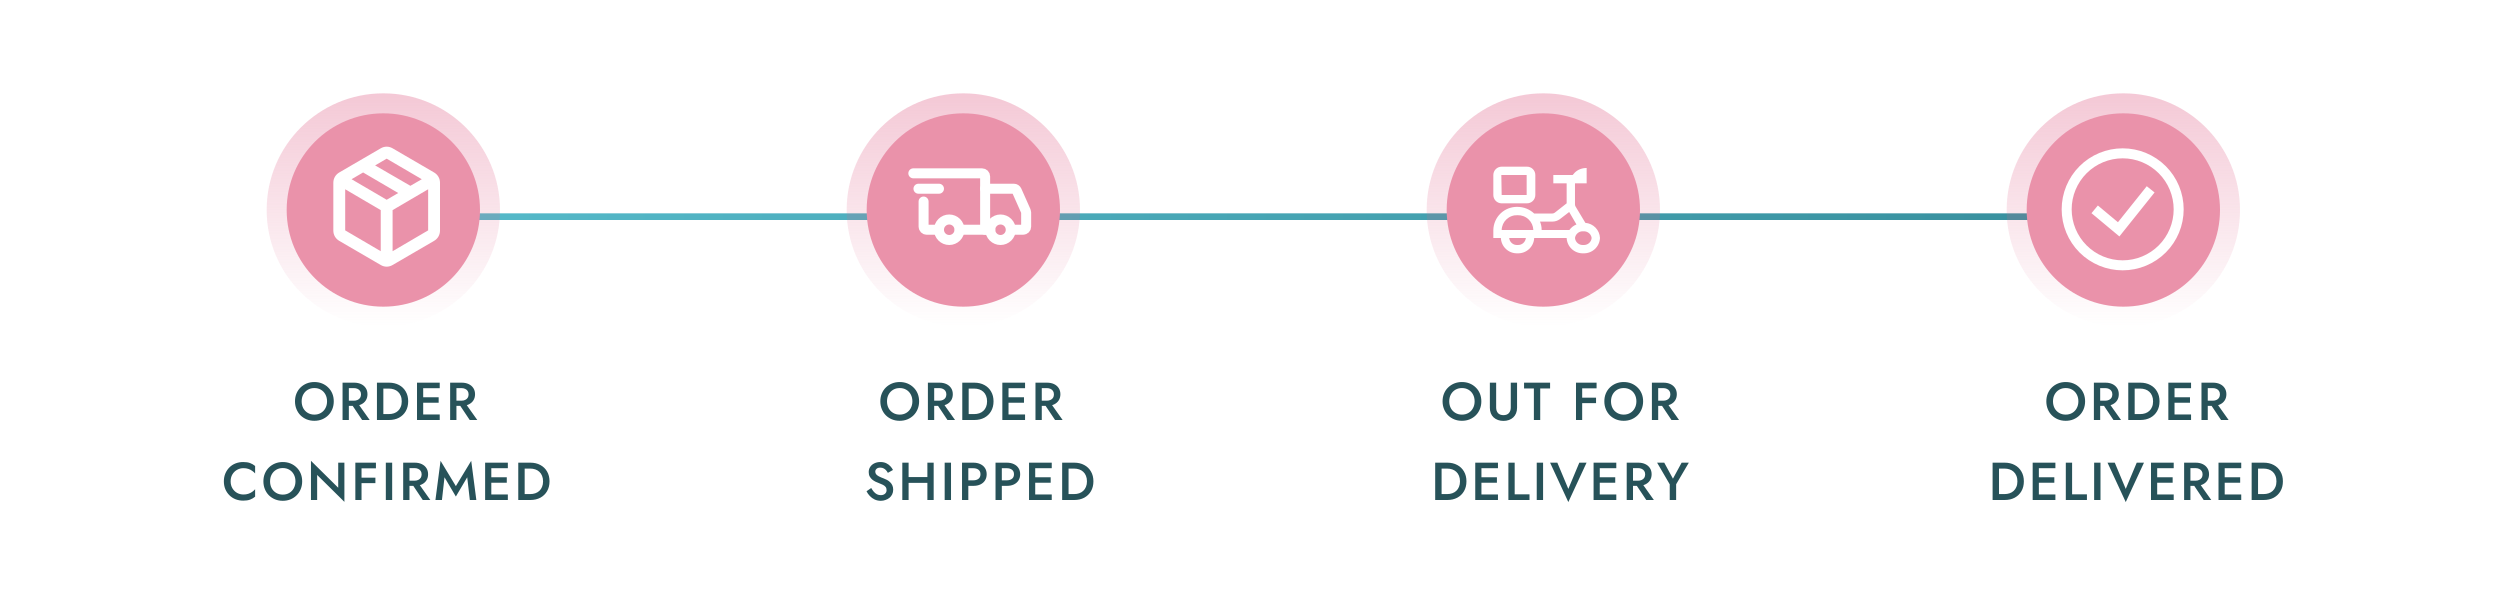
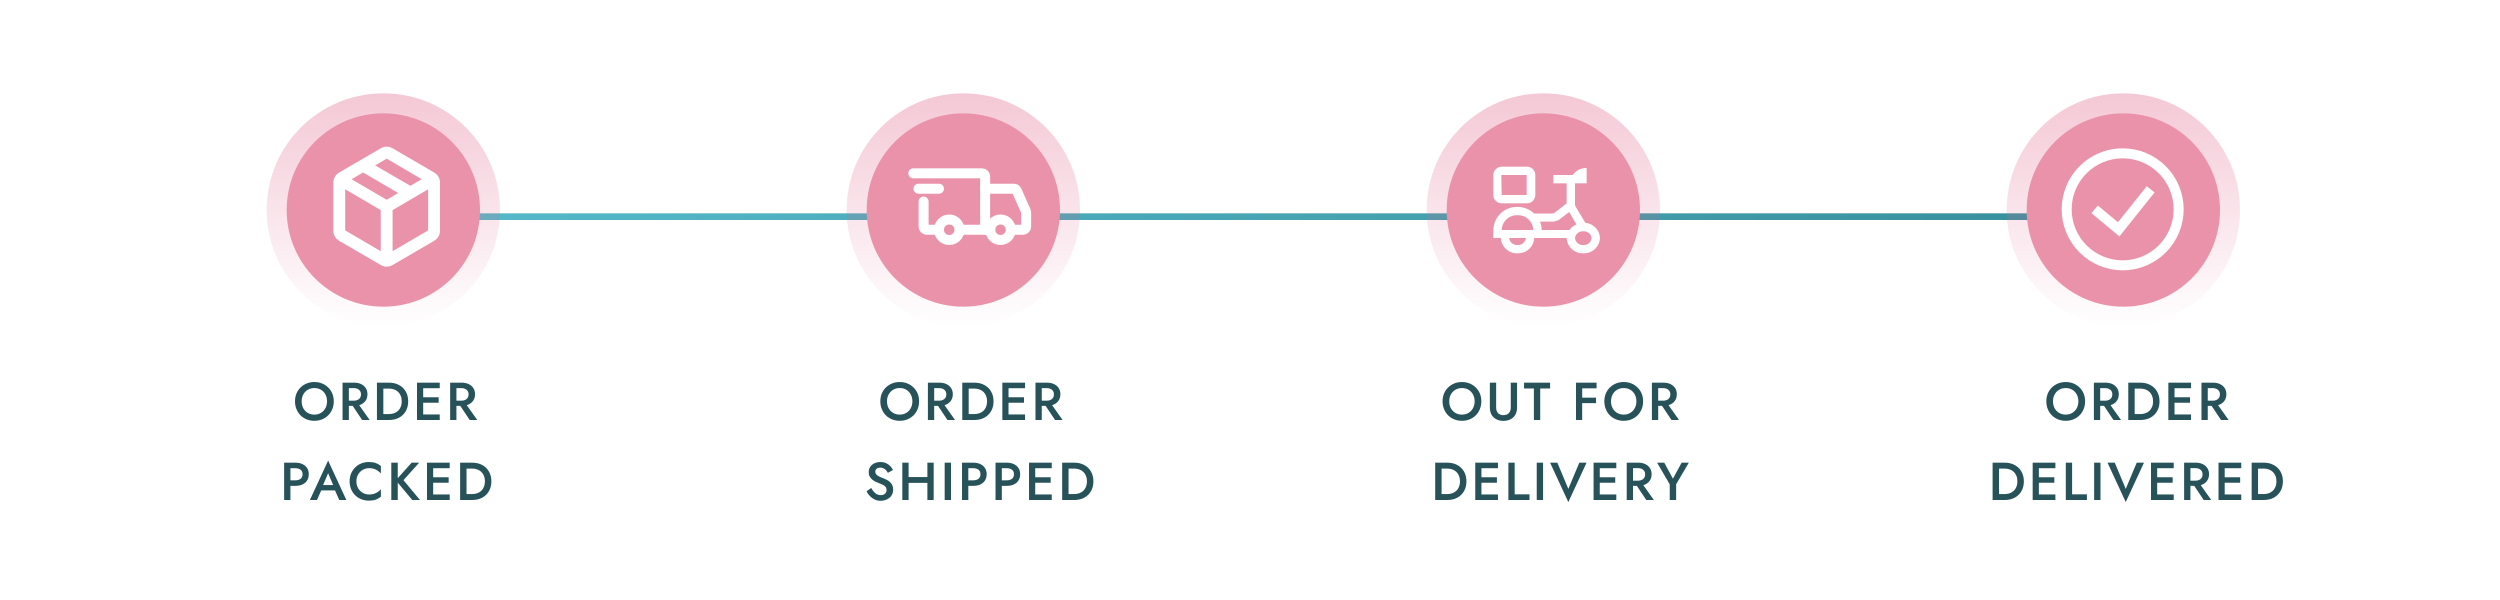
<svg xmlns="http://www.w3.org/2000/svg" width="375" height="90" viewBox="0 0 375 90" fill="none">
  <rect width="375" height="90" fill="white" />
-   <path d="M45.249 60.2C45.249 60.584 45.329 60.928 45.489 61.232C45.655 61.531 45.881 61.765 46.169 61.936C46.457 62.107 46.785 62.192 47.153 62.192C47.527 62.192 47.855 62.107 48.137 61.936C48.425 61.765 48.649 61.531 48.809 61.232C48.975 60.928 49.057 60.584 49.057 60.2C49.057 59.816 48.977 59.475 48.817 59.176C48.657 58.872 48.433 58.635 48.145 58.464C47.863 58.293 47.532 58.208 47.153 58.208C46.785 58.208 46.457 58.293 46.169 58.464C45.881 58.635 45.655 58.872 45.489 59.176C45.329 59.475 45.249 59.816 45.249 60.2ZM44.249 60.2C44.249 59.779 44.321 59.392 44.465 59.04C44.609 58.688 44.812 58.384 45.073 58.128C45.34 57.867 45.649 57.664 46.001 57.52C46.359 57.376 46.743 57.304 47.153 57.304C47.575 57.304 47.961 57.376 48.313 57.52C48.665 57.664 48.972 57.867 49.233 58.128C49.5 58.384 49.705 58.688 49.849 59.04C49.993 59.392 50.065 59.779 50.065 60.2C50.065 60.616 49.993 61.003 49.849 61.36C49.705 61.717 49.503 62.027 49.241 62.288C48.98 62.549 48.671 62.755 48.313 62.904C47.961 63.048 47.575 63.12 47.153 63.12C46.737 63.12 46.351 63.048 45.993 62.904C45.636 62.755 45.327 62.549 45.065 62.288C44.809 62.027 44.609 61.717 44.465 61.36C44.321 61.003 44.249 60.616 44.249 60.2ZM52.535 60.328H53.559L55.455 63H54.319L52.535 60.328ZM51.383 57.4H52.327V63H51.383V57.4ZM51.943 58.216V57.4H53.111C53.517 57.4 53.869 57.472 54.167 57.616C54.471 57.76 54.706 57.963 54.871 58.224C55.037 58.48 55.119 58.784 55.119 59.136C55.119 59.488 55.037 59.795 54.871 60.056C54.706 60.317 54.471 60.52 54.167 60.664C53.869 60.808 53.517 60.88 53.111 60.88H51.943V60.104H53.071C53.285 60.104 53.471 60.067 53.631 59.992C53.797 59.917 53.925 59.811 54.015 59.672C54.106 59.528 54.151 59.357 54.151 59.16C54.151 58.957 54.106 58.787 54.015 58.648C53.925 58.509 53.797 58.403 53.631 58.328C53.471 58.253 53.285 58.216 53.071 58.216H51.943ZM56.541 57.4H57.501V63H56.541V57.4ZM58.349 63H57.125V62.112H58.325C58.602 62.112 58.858 62.072 59.093 61.992C59.328 61.912 59.531 61.792 59.701 61.632C59.877 61.472 60.013 61.272 60.109 61.032C60.211 60.792 60.261 60.515 60.261 60.2C60.261 59.885 60.211 59.608 60.109 59.368C60.013 59.128 59.877 58.928 59.701 58.768C59.531 58.608 59.328 58.488 59.093 58.408C58.858 58.328 58.602 58.288 58.325 58.288H57.125V57.4H58.349C58.92 57.4 59.421 57.517 59.853 57.752C60.285 57.981 60.621 58.307 60.861 58.728C61.106 59.144 61.229 59.635 61.229 60.2C61.229 60.765 61.106 61.259 60.861 61.68C60.621 62.096 60.285 62.421 59.853 62.656C59.421 62.885 58.92 63 58.349 63ZM63.135 63V62.168H65.959V63H63.135ZM63.135 58.232V57.4H65.959V58.232H63.135ZM63.135 60.408V59.592H65.799V60.408H63.135ZM62.551 57.4H63.479V63H62.551V57.4ZM68.673 60.328H69.697L71.593 63H70.457L68.673 60.328ZM67.521 57.4H68.465V63H67.521V57.4ZM68.081 58.216V57.4H69.249C69.654 57.4 70.006 57.472 70.305 57.616C70.609 57.76 70.844 57.963 71.009 58.224C71.174 58.48 71.257 58.784 71.257 59.136C71.257 59.488 71.174 59.795 71.009 60.056C70.844 60.317 70.609 60.52 70.305 60.664C70.006 60.808 69.654 60.88 69.249 60.88H68.081V60.104H69.209C69.422 60.104 69.609 60.067 69.769 59.992C69.934 59.917 70.062 59.811 70.153 59.672C70.243 59.528 70.289 59.357 70.289 59.16C70.289 58.957 70.243 58.787 70.153 58.648C70.062 58.509 69.934 58.403 69.769 58.328C69.609 58.253 69.422 58.216 69.209 58.216H68.081ZM34.595 72.2C34.595 72.595 34.683 72.941 34.859 73.24C35.04 73.539 35.275 73.771 35.563 73.936C35.856 74.096 36.174 74.176 36.515 74.176C36.782 74.176 37.022 74.141 37.235 74.072C37.448 74.003 37.64 73.909 37.811 73.792C37.987 73.669 38.139 73.533 38.267 73.384V74.504C38.032 74.696 37.779 74.843 37.507 74.944C37.235 75.045 36.894 75.096 36.483 75.096C36.072 75.096 35.688 75.027 35.331 74.888C34.979 74.749 34.672 74.549 34.411 74.288C34.15 74.027 33.944 73.72 33.795 73.368C33.651 73.011 33.579 72.621 33.579 72.2C33.579 71.779 33.651 71.392 33.795 71.04C33.944 70.683 34.15 70.373 34.411 70.112C34.672 69.851 34.979 69.651 35.331 69.512C35.688 69.373 36.072 69.304 36.483 69.304C36.894 69.304 37.235 69.355 37.507 69.456C37.779 69.557 38.032 69.704 38.267 69.896V71.016C38.139 70.867 37.987 70.733 37.811 70.616C37.64 70.493 37.448 70.397 37.235 70.328C37.022 70.259 36.782 70.224 36.515 70.224C36.174 70.224 35.856 70.307 35.563 70.472C35.275 70.632 35.04 70.861 34.859 71.16C34.683 71.453 34.595 71.8 34.595 72.2ZM40.51 72.2C40.51 72.584 40.59 72.928 40.75 73.232C40.916 73.531 41.142 73.765 41.43 73.936C41.718 74.107 42.046 74.192 42.414 74.192C42.788 74.192 43.116 74.107 43.398 73.936C43.686 73.765 43.91 73.531 44.07 73.232C44.236 72.928 44.318 72.584 44.318 72.2C44.318 71.816 44.238 71.475 44.078 71.176C43.918 70.872 43.694 70.635 43.406 70.464C43.124 70.293 42.793 70.208 42.414 70.208C42.046 70.208 41.718 70.293 41.43 70.464C41.142 70.635 40.916 70.872 40.75 71.176C40.59 71.475 40.51 71.816 40.51 72.2ZM39.51 72.2C39.51 71.779 39.582 71.392 39.726 71.04C39.87 70.688 40.073 70.384 40.334 70.128C40.601 69.867 40.91 69.664 41.262 69.52C41.62 69.376 42.004 69.304 42.414 69.304C42.836 69.304 43.222 69.376 43.574 69.52C43.926 69.664 44.233 69.867 44.494 70.128C44.761 70.384 44.966 70.688 45.11 71.04C45.254 71.392 45.326 71.779 45.326 72.2C45.326 72.616 45.254 73.003 45.11 73.36C44.966 73.717 44.764 74.027 44.502 74.288C44.241 74.549 43.932 74.755 43.574 74.904C43.222 75.048 42.836 75.12 42.414 75.12C41.998 75.12 41.612 75.048 41.254 74.904C40.897 74.755 40.588 74.549 40.326 74.288C40.07 74.027 39.87 73.717 39.726 73.36C39.582 73.003 39.51 72.616 39.51 72.2ZM50.732 69.4H51.66V75.28L47.572 71.24V75H46.644V69.12L50.732 73.16V69.4ZM53.886 70.248V69.4H56.39V70.248H53.886ZM53.886 72.472V71.648H56.31V72.472H53.886ZM53.302 69.4H54.23V75H53.302V69.4ZM57.874 69.4H58.826V75H57.874V69.4ZM61.629 72.328H62.653L64.549 75H63.413L61.629 72.328ZM60.477 69.4H61.421V75H60.477V69.4ZM61.037 70.216V69.4H62.205C62.611 69.4 62.962 69.472 63.261 69.616C63.565 69.76 63.8 69.963 63.965 70.224C64.13 70.48 64.213 70.784 64.213 71.136C64.213 71.488 64.13 71.795 63.965 72.056C63.8 72.317 63.565 72.52 63.261 72.664C62.962 72.808 62.611 72.88 62.205 72.88H61.037V72.104H62.165C62.379 72.104 62.565 72.067 62.725 71.992C62.891 71.917 63.019 71.811 63.109 71.672C63.2 71.528 63.245 71.357 63.245 71.16C63.245 70.957 63.2 70.787 63.109 70.648C63.019 70.509 62.891 70.403 62.725 70.328C62.565 70.253 62.379 70.216 62.165 70.216H61.037ZM66.675 71.592L66.291 75H65.315L66.083 69.12L68.379 72.92L70.683 69.12L71.451 75H70.475L70.083 71.592L68.379 74.48L66.675 71.592ZM73.353 75V74.168H76.177V75H73.353ZM73.353 70.232V69.4H76.177V70.232H73.353ZM73.353 72.408V71.592H76.017V72.408H73.353ZM72.769 69.4H73.697V75H72.769V69.4ZM77.74 69.4H78.7V75H77.74V69.4ZM79.548 75H78.324V74.112H79.524C79.801 74.112 80.057 74.072 80.292 73.992C80.526 73.912 80.729 73.792 80.9 73.632C81.076 73.472 81.212 73.272 81.308 73.032C81.409 72.792 81.46 72.515 81.46 72.2C81.46 71.885 81.409 71.608 81.308 71.368C81.212 71.128 81.076 70.928 80.9 70.768C80.729 70.608 80.526 70.488 80.292 70.408C80.057 70.328 79.801 70.288 79.524 70.288H78.324V69.4H79.548C80.118 69.4 80.62 69.517 81.052 69.752C81.484 69.981 81.82 70.307 82.06 70.728C82.305 71.144 82.428 71.635 82.428 72.2C82.428 72.765 82.305 73.259 82.06 73.68C81.82 74.096 81.484 74.421 81.052 74.656C80.62 74.885 80.118 75 79.548 75Z" fill="#275259" />
+   <path d="M45.249 60.2C45.249 60.584 45.329 60.928 45.489 61.232C45.655 61.531 45.881 61.765 46.169 61.936C46.457 62.107 46.785 62.192 47.153 62.192C47.527 62.192 47.855 62.107 48.137 61.936C48.425 61.765 48.649 61.531 48.809 61.232C48.975 60.928 49.057 60.584 49.057 60.2C49.057 59.816 48.977 59.475 48.817 59.176C48.657 58.872 48.433 58.635 48.145 58.464C47.863 58.293 47.532 58.208 47.153 58.208C46.785 58.208 46.457 58.293 46.169 58.464C45.881 58.635 45.655 58.872 45.489 59.176C45.329 59.475 45.249 59.816 45.249 60.2ZM44.249 60.2C44.249 59.779 44.321 59.392 44.465 59.04C44.609 58.688 44.812 58.384 45.073 58.128C45.34 57.867 45.649 57.664 46.001 57.52C46.359 57.376 46.743 57.304 47.153 57.304C47.575 57.304 47.961 57.376 48.313 57.52C48.665 57.664 48.972 57.867 49.233 58.128C49.5 58.384 49.705 58.688 49.849 59.04C49.993 59.392 50.065 59.779 50.065 60.2C50.065 60.616 49.993 61.003 49.849 61.36C49.705 61.717 49.503 62.027 49.241 62.288C48.98 62.549 48.671 62.755 48.313 62.904C47.961 63.048 47.575 63.12 47.153 63.12C46.737 63.12 46.351 63.048 45.993 62.904C45.636 62.755 45.327 62.549 45.065 62.288C44.809 62.027 44.609 61.717 44.465 61.36C44.321 61.003 44.249 60.616 44.249 60.2ZM52.535 60.328H53.559L55.455 63H54.319L52.535 60.328ZM51.383 57.4H52.327V63H51.383V57.4ZM51.943 58.216V57.4H53.111C53.517 57.4 53.869 57.472 54.167 57.616C54.471 57.76 54.706 57.963 54.871 58.224C55.037 58.48 55.119 58.784 55.119 59.136C55.119 59.488 55.037 59.795 54.871 60.056C54.706 60.317 54.471 60.52 54.167 60.664C53.869 60.808 53.517 60.88 53.111 60.88H51.943V60.104H53.071C53.285 60.104 53.471 60.067 53.631 59.992C53.797 59.917 53.925 59.811 54.015 59.672C54.106 59.528 54.151 59.357 54.151 59.16C54.151 58.957 54.106 58.787 54.015 58.648C53.925 58.509 53.797 58.403 53.631 58.328C53.471 58.253 53.285 58.216 53.071 58.216H51.943ZM56.541 57.4H57.501V63H56.541V57.4ZM58.349 63H57.125V62.112H58.325C58.602 62.112 58.858 62.072 59.093 61.992C59.328 61.912 59.531 61.792 59.701 61.632C59.877 61.472 60.013 61.272 60.109 61.032C60.211 60.792 60.261 60.515 60.261 60.2C60.261 59.885 60.211 59.608 60.109 59.368C60.013 59.128 59.877 58.928 59.701 58.768C59.531 58.608 59.328 58.488 59.093 58.408C58.858 58.328 58.602 58.288 58.325 58.288H57.125V57.4H58.349C58.92 57.4 59.421 57.517 59.853 57.752C60.285 57.981 60.621 58.307 60.861 58.728C61.106 59.144 61.229 59.635 61.229 60.2C61.229 60.765 61.106 61.259 60.861 61.68C60.621 62.096 60.285 62.421 59.853 62.656C59.421 62.885 58.92 63 58.349 63ZM63.135 63V62.168H65.959V63H63.135ZM63.135 58.232V57.4H65.959V58.232H63.135ZM63.135 60.408V59.592H65.799V60.408H63.135ZM62.551 57.4H63.479V63H62.551V57.4ZM68.673 60.328H69.697L71.593 63H70.457L68.673 60.328ZM67.521 57.4H68.465V63H67.521V57.4ZM68.081 58.216V57.4H69.249C69.654 57.4 70.006 57.472 70.305 57.616C70.609 57.76 70.844 57.963 71.009 58.224C71.174 58.48 71.257 58.784 71.257 59.136C71.257 59.488 71.174 59.795 71.009 60.056C70.844 60.317 70.609 60.52 70.305 60.664C70.006 60.808 69.654 60.88 69.249 60.88H68.081V60.104H69.209C69.422 60.104 69.609 60.067 69.769 59.992C69.934 59.917 70.062 59.811 70.153 59.672C70.243 59.528 70.289 59.357 70.289 59.16C70.289 58.957 70.243 58.787 70.153 58.648C70.062 58.509 69.934 58.403 69.769 58.328C69.609 58.253 69.422 58.216 69.209 58.216H68.081ZM42.62 69.4H43.564V75H42.62V69.4ZM43.18 70.232V69.4H44.308C44.713 69.4 45.065 69.472 45.364 69.616C45.668 69.755 45.903 69.955 46.068 70.216C46.233 70.472 46.316 70.779 46.316 71.136C46.316 71.493 46.233 71.803 46.068 72.064C45.903 72.325 45.668 72.528 45.364 72.672C45.065 72.811 44.713 72.88 44.308 72.88H43.18V72.048H44.308C44.633 72.048 44.895 71.971 45.092 71.816C45.289 71.661 45.388 71.435 45.388 71.136C45.388 70.837 45.289 70.613 45.092 70.464C44.895 70.309 44.633 70.232 44.308 70.232H43.18ZM47.755 73.56L47.931 72.76H50.531L50.715 73.56H47.755ZM49.219 70.984L48.339 73.04L48.323 73.248L47.547 75H46.483L49.219 69.088L51.955 75H50.891L50.131 73.296L50.107 73.064L49.219 70.984ZM53.46 72.2C53.46 72.595 53.548 72.941 53.724 73.24C53.905 73.539 54.14 73.771 54.428 73.936C54.721 74.096 55.038 74.176 55.38 74.176C55.647 74.176 55.886 74.141 56.1 74.072C56.313 74.003 56.505 73.909 56.676 73.792C56.852 73.669 57.004 73.533 57.132 73.384V74.504C56.897 74.696 56.644 74.843 56.372 74.944C56.1 75.045 55.758 75.096 55.348 75.096C54.937 75.096 54.553 75.027 54.196 74.888C53.844 74.749 53.537 74.549 53.276 74.288C53.014 74.027 52.809 73.72 52.66 73.368C52.516 73.011 52.444 72.621 52.444 72.2C52.444 71.779 52.516 71.392 52.66 71.04C52.809 70.683 53.014 70.373 53.276 70.112C53.537 69.851 53.844 69.651 54.196 69.512C54.553 69.373 54.937 69.304 55.348 69.304C55.758 69.304 56.1 69.355 56.372 69.456C56.644 69.557 56.897 69.704 57.132 69.896V71.016C57.004 70.867 56.852 70.733 56.676 70.616C56.505 70.493 56.313 70.397 56.1 70.328C55.886 70.259 55.647 70.224 55.38 70.224C55.038 70.224 54.721 70.307 54.428 70.472C54.14 70.632 53.905 70.861 53.724 71.16C53.548 71.453 53.46 71.8 53.46 72.2ZM58.695 69.4H59.663V75H58.695V69.4ZM61.743 69.4H62.879L60.519 72.024L62.999 75H61.839L59.375 72.048L61.743 69.4ZM64.632 75V74.168H67.456V75H64.632ZM64.632 70.232V69.4H67.456V70.232H64.632ZM64.632 72.408V71.592H67.296V72.408H64.632ZM64.048 69.4H64.976V75H64.048V69.4ZM69.019 69.4H69.978V75H69.019V69.4ZM70.826 75H69.603V74.112H70.802C71.08 74.112 71.336 74.072 71.57 73.992C71.805 73.912 72.008 73.792 72.178 73.632C72.355 73.472 72.49 73.272 72.587 73.032C72.688 72.792 72.739 72.515 72.739 72.2C72.739 71.885 72.688 71.608 72.587 71.368C72.49 71.128 72.355 70.928 72.178 70.768C72.008 70.608 71.805 70.488 71.57 70.408C71.336 70.328 71.08 70.288 70.802 70.288H69.603V69.4H70.826C71.397 69.4 71.898 69.517 72.331 69.752C72.763 69.981 73.099 70.307 73.338 70.728C73.584 71.144 73.707 71.635 73.707 72.2C73.707 72.765 73.584 73.259 73.338 73.68C73.099 74.096 72.763 74.421 72.331 74.656C71.898 74.885 71.397 75 70.826 75Z" fill="#275259" />
  <path d="M133.05 60.2C133.05 60.584 133.13 60.928 133.29 61.232C133.455 61.531 133.682 61.765 133.97 61.936C134.258 62.107 134.586 62.192 134.954 62.192C135.327 62.192 135.655 62.107 135.938 61.936C136.226 61.765 136.45 61.531 136.61 61.232C136.775 60.928 136.858 60.584 136.858 60.2C136.858 59.816 136.778 59.475 136.618 59.176C136.458 58.872 136.234 58.635 135.946 58.464C135.663 58.293 135.333 58.208 134.954 58.208C134.586 58.208 134.258 58.293 133.97 58.464C133.682 58.635 133.455 58.872 133.29 59.176C133.13 59.475 133.05 59.816 133.05 60.2ZM132.05 60.2C132.05 59.779 132.122 59.392 132.266 59.04C132.41 58.688 132.613 58.384 132.874 58.128C133.141 57.867 133.45 57.664 133.802 57.52C134.159 57.376 134.543 57.304 134.954 57.304C135.375 57.304 135.762 57.376 136.114 57.52C136.466 57.664 136.773 57.867 137.034 58.128C137.301 58.384 137.506 58.688 137.65 59.04C137.794 59.392 137.866 59.779 137.866 60.2C137.866 60.616 137.794 61.003 137.65 61.36C137.506 61.717 137.303 62.027 137.042 62.288C136.781 62.549 136.471 62.755 136.114 62.904C135.762 63.048 135.375 63.12 134.954 63.12C134.538 63.12 134.151 63.048 133.794 62.904C133.437 62.755 133.127 62.549 132.866 62.288C132.61 62.027 132.41 61.717 132.266 61.36C132.122 61.003 132.05 60.616 132.05 60.2ZM140.336 60.328H141.36L143.256 63H142.12L140.336 60.328ZM139.184 57.4H140.128V63H139.184V57.4ZM139.744 58.216V57.4H140.912C141.317 57.4 141.669 57.472 141.968 57.616C142.272 57.76 142.507 57.963 142.672 58.224C142.837 58.48 142.92 58.784 142.92 59.136C142.92 59.488 142.837 59.795 142.672 60.056C142.507 60.317 142.272 60.52 141.968 60.664C141.669 60.808 141.317 60.88 140.912 60.88H139.744V60.104H140.872C141.085 60.104 141.272 60.067 141.432 59.992C141.597 59.917 141.725 59.811 141.816 59.672C141.907 59.528 141.952 59.357 141.952 59.16C141.952 58.957 141.907 58.787 141.816 58.648C141.725 58.509 141.597 58.403 141.432 58.328C141.272 58.253 141.085 58.216 140.872 58.216H139.744ZM144.342 57.4H145.302V63H144.342V57.4ZM146.15 63H144.926V62.112H146.126C146.403 62.112 146.659 62.072 146.894 61.992C147.129 61.912 147.331 61.792 147.502 61.632C147.678 61.472 147.814 61.272 147.91 61.032C148.011 60.792 148.062 60.515 148.062 60.2C148.062 59.885 148.011 59.608 147.91 59.368C147.814 59.128 147.678 58.928 147.502 58.768C147.331 58.608 147.129 58.488 146.894 58.408C146.659 58.328 146.403 58.288 146.126 58.288H144.926V57.4H146.15C146.721 57.4 147.222 57.517 147.654 57.752C148.086 57.981 148.422 58.307 148.662 58.728C148.907 59.144 149.03 59.635 149.03 60.2C149.03 60.765 148.907 61.259 148.662 61.68C148.422 62.096 148.086 62.421 147.654 62.656C147.222 62.885 146.721 63 146.15 63ZM150.935 63V62.168H153.759V63H150.935ZM150.935 58.232V57.4H153.759V58.232H150.935ZM150.935 60.408V59.592H153.599V60.408H150.935ZM150.351 57.4H151.279V63H150.351V57.4ZM156.474 60.328H157.498L159.394 63H158.258L156.474 60.328ZM155.322 57.4H156.266V63H155.322V57.4ZM155.882 58.216V57.4H157.05C157.455 57.4 157.807 57.472 158.106 57.616C158.41 57.76 158.644 57.963 158.81 58.224C158.975 58.48 159.058 58.784 159.058 59.136C159.058 59.488 158.975 59.795 158.81 60.056C158.644 60.317 158.41 60.52 158.106 60.664C157.807 60.808 157.455 60.88 157.05 60.88H155.882V60.104H157.01C157.223 60.104 157.41 60.067 157.57 59.992C157.735 59.917 157.863 59.811 157.954 59.672C158.044 59.528 158.09 59.357 158.09 59.16C158.09 58.957 158.044 58.787 157.954 58.648C157.863 58.509 157.735 58.403 157.57 58.328C157.41 58.253 157.223 58.216 157.01 58.216H155.882ZM130.683 73.2C130.805 73.413 130.936 73.603 131.075 73.768C131.219 73.928 131.376 74.053 131.547 74.144C131.717 74.229 131.909 74.272 132.123 74.272C132.379 74.272 132.587 74.203 132.747 74.064C132.907 73.925 132.987 73.747 132.987 73.528C132.987 73.32 132.936 73.155 132.835 73.032C132.733 72.904 132.592 72.797 132.411 72.712C132.235 72.621 132.029 72.533 131.795 72.448C131.656 72.4 131.501 72.336 131.331 72.256C131.16 72.171 130.997 72.067 130.843 71.944C130.688 71.816 130.56 71.661 130.459 71.48C130.357 71.293 130.307 71.069 130.307 70.808C130.307 70.509 130.384 70.248 130.539 70.024C130.693 69.795 130.901 69.619 131.163 69.496C131.429 69.368 131.731 69.304 132.067 69.304C132.397 69.304 132.685 69.363 132.931 69.48C133.176 69.597 133.381 69.747 133.547 69.928C133.717 70.109 133.851 70.299 133.947 70.496L133.179 70.928C133.109 70.789 133.021 70.661 132.915 70.544C132.808 70.421 132.683 70.325 132.539 70.256C132.4 70.181 132.237 70.144 132.051 70.144C131.789 70.144 131.597 70.205 131.475 70.328C131.352 70.445 131.291 70.584 131.291 70.744C131.291 70.888 131.333 71.019 131.419 71.136C131.509 71.248 131.648 71.355 131.835 71.456C132.021 71.557 132.264 71.661 132.563 71.768C132.728 71.827 132.893 71.901 133.059 71.992C133.229 72.083 133.384 72.197 133.523 72.336C133.661 72.469 133.771 72.627 133.851 72.808C133.936 72.989 133.979 73.203 133.979 73.448C133.979 73.709 133.928 73.944 133.827 74.152C133.725 74.36 133.587 74.536 133.411 74.68C133.235 74.819 133.035 74.925 132.811 75C132.592 75.08 132.363 75.12 132.123 75.12C131.792 75.12 131.485 75.056 131.203 74.928C130.925 74.795 130.683 74.619 130.475 74.4C130.267 74.181 130.101 73.944 129.979 73.688L130.683 73.2ZM135.723 72.432V71.56H139.715V72.432H135.723ZM139.107 69.4H140.051V75H139.107V69.4ZM135.347 69.4H136.291V75H135.347V69.4ZM141.701 69.4H142.653V75H141.701V69.4ZM144.304 69.4H145.248V75H144.304V69.4ZM144.864 70.232V69.4H145.992C146.397 69.4 146.749 69.472 147.048 69.616C147.352 69.755 147.586 69.955 147.752 70.216C147.917 70.472 148 70.779 148 71.136C148 71.493 147.917 71.803 147.752 72.064C147.586 72.325 147.352 72.528 147.048 72.672C146.749 72.811 146.397 72.88 145.992 72.88H144.864V72.048H145.992C146.317 72.048 146.578 71.971 146.776 71.816C146.973 71.661 147.072 71.435 147.072 71.136C147.072 70.837 146.973 70.613 146.776 70.464C146.578 70.309 146.317 70.232 145.992 70.232H144.864ZM149.329 69.4H150.273V75H149.329V69.4ZM149.889 70.232V69.4H151.017C151.422 69.4 151.774 69.472 152.073 69.616C152.377 69.755 152.611 69.955 152.777 70.216C152.942 70.472 153.025 70.779 153.025 71.136C153.025 71.493 152.942 71.803 152.777 72.064C152.611 72.325 152.377 72.528 152.073 72.672C151.774 72.811 151.422 72.88 151.017 72.88H149.889V72.048H151.017C151.342 72.048 151.603 71.971 151.801 71.816C151.998 71.661 152.097 71.435 152.097 71.136C152.097 70.837 151.998 70.613 151.801 70.464C151.603 70.309 151.342 70.232 151.017 70.232H149.889ZM154.938 75V74.168H157.762V75H154.938ZM154.938 70.232V69.4H157.762V70.232H154.938ZM154.938 72.408V71.592H157.602V72.408H154.938ZM154.354 69.4H155.282V75H154.354V69.4ZM159.324 69.4H160.284V75H159.324V69.4ZM161.132 75H159.908V74.112H161.108C161.385 74.112 161.641 74.072 161.876 73.992C162.111 73.912 162.313 73.792 162.484 73.632C162.66 73.472 162.796 73.272 162.892 73.032C162.993 72.792 163.044 72.515 163.044 72.2C163.044 71.885 162.993 71.608 162.892 71.368C162.796 71.128 162.66 70.928 162.484 70.768C162.313 70.608 162.111 70.488 161.876 70.408C161.641 70.328 161.385 70.288 161.108 70.288H159.908V69.4H161.132C161.703 69.4 162.204 69.517 162.636 69.752C163.068 69.981 163.404 70.307 163.644 70.728C163.889 71.144 164.012 71.635 164.012 72.2C164.012 72.765 163.889 73.259 163.644 73.68C163.404 74.096 163.068 74.421 162.636 74.656C162.204 74.885 161.703 75 161.132 75Z" fill="#275259" />
  <path d="M217.385 60.2C217.385 60.584 217.465 60.928 217.625 61.232C217.791 61.531 218.017 61.765 218.305 61.936C218.593 62.107 218.921 62.192 219.289 62.192C219.663 62.192 219.991 62.107 220.273 61.936C220.561 61.765 220.785 61.531 220.945 61.232C221.111 60.928 221.193 60.584 221.193 60.2C221.193 59.816 221.113 59.475 220.953 59.176C220.793 58.872 220.569 58.635 220.281 58.464C219.999 58.293 219.668 58.208 219.289 58.208C218.921 58.208 218.593 58.293 218.305 58.464C218.017 58.635 217.791 58.872 217.625 59.176C217.465 59.475 217.385 59.816 217.385 60.2ZM216.385 60.2C216.385 59.779 216.457 59.392 216.601 59.04C216.745 58.688 216.948 58.384 217.209 58.128C217.476 57.867 217.785 57.664 218.137 57.52C218.495 57.376 218.879 57.304 219.289 57.304C219.711 57.304 220.097 57.376 220.449 57.52C220.801 57.664 221.108 57.867 221.369 58.128C221.636 58.384 221.841 58.688 221.985 59.04C222.129 59.392 222.201 59.779 222.201 60.2C222.201 60.616 222.129 61.003 221.985 61.36C221.841 61.717 221.639 62.027 221.377 62.288C221.116 62.549 220.807 62.755 220.449 62.904C220.097 63.048 219.711 63.12 219.289 63.12C218.873 63.12 218.487 63.048 218.129 62.904C217.772 62.755 217.463 62.549 217.201 62.288C216.945 62.027 216.745 61.717 216.601 61.36C216.457 61.003 216.385 60.616 216.385 60.2ZM223.479 57.4H224.423V61.12C224.423 61.467 224.514 61.747 224.695 61.96C224.882 62.168 225.157 62.272 225.519 62.272C225.877 62.272 226.149 62.168 226.335 61.96C226.522 61.747 226.615 61.467 226.615 61.12V57.4H227.559V61.16C227.559 61.469 227.509 61.747 227.407 61.992C227.311 62.232 227.173 62.437 226.991 62.608C226.81 62.779 226.594 62.909 226.343 63C226.093 63.091 225.818 63.136 225.519 63.136C225.221 63.136 224.946 63.091 224.695 63C224.445 62.909 224.226 62.779 224.039 62.608C223.858 62.437 223.719 62.232 223.623 61.992C223.527 61.747 223.479 61.469 223.479 61.16V57.4ZM228.609 58.272V57.4H232.513V58.272H231.033V63H230.081V58.272H228.609ZM236.983 58.248V57.4H239.487V58.248H236.983ZM236.983 60.472V59.648H239.407V60.472H236.983ZM236.399 57.4H237.327V63H236.399V57.4ZM241.651 60.2C241.651 60.584 241.731 60.928 241.891 61.232C242.056 61.531 242.283 61.765 242.571 61.936C242.859 62.107 243.187 62.192 243.555 62.192C243.928 62.192 244.256 62.107 244.539 61.936C244.827 61.765 245.051 61.531 245.211 61.232C245.376 60.928 245.459 60.584 245.459 60.2C245.459 59.816 245.379 59.475 245.219 59.176C245.059 58.872 244.835 58.635 244.547 58.464C244.264 58.293 243.934 58.208 243.555 58.208C243.187 58.208 242.859 58.293 242.571 58.464C242.283 58.635 242.056 58.872 241.891 59.176C241.731 59.475 241.651 59.816 241.651 60.2ZM240.651 60.2C240.651 59.779 240.723 59.392 240.867 59.04C241.011 58.688 241.214 58.384 241.475 58.128C241.742 57.867 242.051 57.664 242.403 57.52C242.76 57.376 243.144 57.304 243.555 57.304C243.976 57.304 244.363 57.376 244.715 57.52C245.067 57.664 245.374 57.867 245.635 58.128C245.902 58.384 246.107 58.688 246.251 59.04C246.395 59.392 246.467 59.779 246.467 60.2C246.467 60.616 246.395 61.003 246.251 61.36C246.107 61.717 245.904 62.027 245.643 62.288C245.382 62.549 245.072 62.755 244.715 62.904C244.363 63.048 243.976 63.12 243.555 63.12C243.139 63.12 242.752 63.048 242.395 62.904C242.038 62.755 241.728 62.549 241.467 62.288C241.211 62.027 241.011 61.717 240.867 61.36C240.723 61.003 240.651 60.616 240.651 60.2ZM248.937 60.328H249.961L251.857 63H250.721L248.937 60.328ZM247.785 57.4H248.729V63H247.785V57.4ZM248.345 58.216V57.4H249.513C249.918 57.4 250.27 57.472 250.569 57.616C250.873 57.76 251.108 57.963 251.273 58.224C251.438 58.48 251.521 58.784 251.521 59.136C251.521 59.488 251.438 59.795 251.273 60.056C251.108 60.317 250.873 60.52 250.569 60.664C250.27 60.808 249.918 60.88 249.513 60.88H248.345V60.104H249.473C249.686 60.104 249.873 60.067 250.033 59.992C250.198 59.917 250.326 59.811 250.417 59.672C250.508 59.528 250.553 59.357 250.553 59.16C250.553 58.957 250.508 58.787 250.417 58.648C250.326 58.509 250.198 58.403 250.033 58.328C249.873 58.253 249.686 58.216 249.473 58.216H248.345ZM215.279 69.4H216.239V75H215.279V69.4ZM217.087 75H215.863V74.112H217.063C217.34 74.112 217.596 74.072 217.831 73.992C218.065 73.912 218.268 73.792 218.439 73.632C218.615 73.472 218.751 73.272 218.847 73.032C218.948 72.792 218.999 72.515 218.999 72.2C218.999 71.885 218.948 71.608 218.847 71.368C218.751 71.128 218.615 70.928 218.439 70.768C218.268 70.608 218.065 70.488 217.831 70.408C217.596 70.328 217.34 70.288 217.063 70.288H215.863V69.4H217.087C217.657 69.4 218.159 69.517 218.591 69.752C219.023 69.981 219.359 70.307 219.599 70.728C219.844 71.144 219.967 71.635 219.967 72.2C219.967 72.765 219.844 73.259 219.599 73.68C219.359 74.096 219.023 74.421 218.591 74.656C218.159 74.885 217.657 75 217.087 75ZM221.872 75V74.168H224.696V75H221.872ZM221.872 70.232V69.4H224.696V70.232H221.872ZM221.872 72.408V71.592H224.536V72.408H221.872ZM221.288 69.4H222.216V75H221.288V69.4ZM226.258 69.4H227.202V74.152H229.426V75H226.258V69.4ZM230.51 69.4H231.462V75H230.51V69.4ZM235.249 73.336L236.897 69.4H237.985L235.249 75.312L232.513 69.4H233.601L235.249 73.336ZM239.621 75V74.168H242.445V75H239.621ZM239.621 70.232V69.4H242.445V70.232H239.621ZM239.621 72.408V71.592H242.285V72.408H239.621ZM239.037 69.4H239.965V75H239.037V69.4ZM245.159 72.328H246.183L248.079 75H246.943L245.159 72.328ZM244.007 69.4H244.951V75H244.007V69.4ZM244.567 70.216V69.4H245.735C246.14 69.4 246.492 69.472 246.791 69.616C247.095 69.76 247.329 69.963 247.495 70.224C247.66 70.48 247.743 70.784 247.743 71.136C247.743 71.488 247.66 71.795 247.495 72.056C247.329 72.317 247.095 72.52 246.791 72.664C246.492 72.808 246.14 72.88 245.735 72.88H244.567V72.104H245.695C245.908 72.104 246.095 72.067 246.255 71.992C246.42 71.917 246.548 71.811 246.639 71.672C246.729 71.528 246.775 71.357 246.775 71.16C246.775 70.957 246.729 70.787 246.639 70.648C246.548 70.509 246.42 70.403 246.255 70.328C246.095 70.253 245.908 70.216 245.695 70.216H244.567ZM252.245 69.4H253.325L251.421 72.64V75H250.461V72.648L248.565 69.4H249.637L250.941 71.8L252.245 69.4Z" fill="#275259" />
  <path d="M307.949 60.2C307.949 60.584 308.029 60.928 308.189 61.232C308.355 61.531 308.581 61.765 308.869 61.936C309.157 62.107 309.485 62.192 309.853 62.192C310.227 62.192 310.555 62.107 310.837 61.936C311.125 61.765 311.349 61.531 311.509 61.232C311.675 60.928 311.757 60.584 311.757 60.2C311.757 59.816 311.677 59.475 311.517 59.176C311.357 58.872 311.133 58.635 310.845 58.464C310.563 58.293 310.232 58.208 309.853 58.208C309.485 58.208 309.157 58.293 308.869 58.464C308.581 58.635 308.355 58.872 308.189 59.176C308.029 59.475 307.949 59.816 307.949 60.2ZM306.949 60.2C306.949 59.779 307.021 59.392 307.165 59.04C307.309 58.688 307.512 58.384 307.773 58.128C308.04 57.867 308.349 57.664 308.701 57.52C309.059 57.376 309.443 57.304 309.853 57.304C310.275 57.304 310.661 57.376 311.013 57.52C311.365 57.664 311.672 57.867 311.933 58.128C312.2 58.384 312.405 58.688 312.549 59.04C312.693 59.392 312.765 59.779 312.765 60.2C312.765 60.616 312.693 61.003 312.549 61.36C312.405 61.717 312.203 62.027 311.941 62.288C311.68 62.549 311.371 62.755 311.013 62.904C310.661 63.048 310.275 63.12 309.853 63.12C309.437 63.12 309.051 63.048 308.693 62.904C308.336 62.755 308.027 62.549 307.765 62.288C307.509 62.027 307.309 61.717 307.165 61.36C307.021 61.003 306.949 60.616 306.949 60.2ZM315.235 60.328H316.259L318.155 63H317.019L315.235 60.328ZM314.083 57.4H315.027V63H314.083V57.4ZM314.643 58.216V57.4H315.811C316.217 57.4 316.569 57.472 316.867 57.616C317.171 57.76 317.406 57.963 317.571 58.224C317.737 58.48 317.819 58.784 317.819 59.136C317.819 59.488 317.737 59.795 317.571 60.056C317.406 60.317 317.171 60.52 316.867 60.664C316.569 60.808 316.217 60.88 315.811 60.88H314.643V60.104H315.771C315.985 60.104 316.171 60.067 316.331 59.992C316.497 59.917 316.625 59.811 316.715 59.672C316.806 59.528 316.851 59.357 316.851 59.16C316.851 58.957 316.806 58.787 316.715 58.648C316.625 58.509 316.497 58.403 316.331 58.328C316.171 58.253 315.985 58.216 315.771 58.216H314.643ZM319.241 57.4H320.201V63H319.241V57.4ZM321.049 63H319.825V62.112H321.025C321.303 62.112 321.559 62.072 321.793 61.992C322.028 61.912 322.231 61.792 322.401 61.632C322.577 61.472 322.713 61.272 322.809 61.032C322.911 60.792 322.961 60.515 322.961 60.2C322.961 59.885 322.911 59.608 322.809 59.368C322.713 59.128 322.577 58.928 322.401 58.768C322.231 58.608 322.028 58.488 321.793 58.408C321.559 58.328 321.303 58.288 321.025 58.288H319.825V57.4H321.049C321.62 57.4 322.121 57.517 322.553 57.752C322.985 57.981 323.321 58.307 323.561 58.728C323.807 59.144 323.929 59.635 323.929 60.2C323.929 60.765 323.807 61.259 323.561 61.68C323.321 62.096 322.985 62.421 322.553 62.656C322.121 62.885 321.62 63 321.049 63ZM325.835 63V62.168H328.659V63H325.835ZM325.835 58.232V57.4H328.659V58.232H325.835ZM325.835 60.408V59.592H328.499V60.408H325.835ZM325.251 57.4H326.179V63H325.251V57.4ZM331.373 60.328H332.397L334.293 63H333.157L331.373 60.328ZM330.221 57.4H331.165V63H330.221V57.4ZM330.781 58.216V57.4H331.949C332.354 57.4 332.706 57.472 333.005 57.616C333.309 57.76 333.544 57.963 333.709 58.224C333.874 58.48 333.957 58.784 333.957 59.136C333.957 59.488 333.874 59.795 333.709 60.056C333.544 60.317 333.309 60.52 333.005 60.664C332.706 60.808 332.354 60.88 331.949 60.88H330.781V60.104H331.909C332.122 60.104 332.309 60.067 332.469 59.992C332.634 59.917 332.762 59.811 332.853 59.672C332.944 59.528 332.989 59.357 332.989 59.16C332.989 58.957 332.944 58.787 332.853 58.648C332.762 58.509 332.634 58.403 332.469 58.328C332.309 58.253 332.122 58.216 331.909 58.216H330.781ZM298.891 69.4H299.851V75H298.891V69.4ZM300.699 75H299.475V74.112H300.675C300.953 74.112 301.209 74.072 301.443 73.992C301.678 73.912 301.881 73.792 302.051 73.632C302.227 73.472 302.363 73.272 302.459 73.032C302.561 72.792 302.611 72.515 302.611 72.2C302.611 71.885 302.561 71.608 302.459 71.368C302.363 71.128 302.227 70.928 302.051 70.768C301.881 70.608 301.678 70.488 301.443 70.408C301.209 70.328 300.953 70.288 300.675 70.288H299.475V69.4H300.699C301.27 69.4 301.771 69.517 302.203 69.752C302.635 69.981 302.971 70.307 303.211 70.728C303.457 71.144 303.579 71.635 303.579 72.2C303.579 72.765 303.457 73.259 303.211 73.68C302.971 74.096 302.635 74.421 302.203 74.656C301.771 74.885 301.27 75 300.699 75ZM305.485 75V74.168H308.309V75H305.485ZM305.485 70.232V69.4H308.309V70.232H305.485ZM305.485 72.408V71.592H308.149V72.408H305.485ZM304.901 69.4H305.829V75H304.901V69.4ZM309.871 69.4H310.815V74.152H313.039V75H309.871V69.4ZM314.122 69.4H315.074V75H314.122V69.4ZM318.862 73.336L320.51 69.4H321.598L318.862 75.312L316.126 69.4H317.214L318.862 73.336ZM323.233 75V74.168H326.057V75H323.233ZM323.233 70.232V69.4H326.057V70.232H323.233ZM323.233 72.408V71.592H325.897V72.408H323.233ZM322.649 69.4H323.577V75H322.649V69.4ZM328.771 72.328H329.795L331.691 75H330.555L328.771 72.328ZM327.619 69.4H328.563V75H327.619V69.4ZM328.179 70.216V69.4H329.347C329.753 69.4 330.105 69.472 330.403 69.616C330.707 69.76 330.942 69.963 331.107 70.224C331.273 70.48 331.355 70.784 331.355 71.136C331.355 71.488 331.273 71.795 331.107 72.056C330.942 72.317 330.707 72.52 330.403 72.664C330.105 72.808 329.753 72.88 329.347 72.88H328.179V72.104H329.307C329.521 72.104 329.707 72.067 329.867 71.992C330.033 71.917 330.161 71.811 330.251 71.672C330.342 71.528 330.387 71.357 330.387 71.16C330.387 70.957 330.342 70.787 330.251 70.648C330.161 70.509 330.033 70.403 329.867 70.328C329.707 70.253 329.521 70.216 329.307 70.216H328.179ZM333.361 75V74.168H336.185V75H333.361ZM333.361 70.232V69.4H336.185V70.232H333.361ZM333.361 72.408V71.592H336.025V72.408H333.361ZM332.777 69.4H333.705V75H332.777V69.4ZM337.747 69.4H338.707V75H337.747V69.4ZM339.555 75H338.331V74.112H339.531C339.809 74.112 340.065 74.072 340.299 73.992C340.534 73.912 340.737 73.792 340.907 73.632C341.083 73.472 341.219 73.272 341.315 73.032C341.417 72.792 341.467 72.515 341.467 72.2C341.467 71.885 341.417 71.608 341.315 71.368C341.219 71.128 341.083 70.928 340.907 70.768C340.737 70.608 340.534 70.488 340.299 70.408C340.065 70.328 339.809 70.288 339.531 70.288H338.331V69.4H339.555C340.126 69.4 340.627 69.517 341.059 69.752C341.491 69.981 341.827 70.307 342.067 70.728C342.313 71.144 342.435 71.635 342.435 72.2C342.435 72.765 342.313 73.259 342.067 73.68C341.827 74.096 341.491 74.421 341.059 74.656C340.627 74.885 340.126 75 339.555 75Z" fill="#275259" />
  <line x1="318" y1="32.5" x2="59" y2="32.5" stroke="url(#paint0_linear_20_467)" />
  <circle cx="144.5" cy="31.5" r="17.5" fill="url(#paint1_linear_20_467)" />
  <circle cx="231.5" cy="31.5" r="17.5" fill="url(#paint2_linear_20_467)" />
  <circle cx="318.5" cy="31.5" r="17.5" fill="url(#paint3_linear_20_467)" />
  <circle cx="144.5" cy="31.5" r="14.5" fill="#EA92AA" />
  <circle cx="231.5" cy="31.5" r="14.5" fill="#EA92AA" />
  <path d="M227.629 31.03C228.559 31.034 229.452 31.392 230.129 32.029H232.838C232.975 32.027 233.108 31.982 233.218 31.899L234.998 30.5V27.5H232.998V26.251H235.897C235.997 26.118 236.107 25.994 236.227 25.881C236.448 25.665 236.71 25.495 236.997 25.381C237.316 25.257 237.655 25.196 237.997 25.201V27.5H236.247V30.66C236.248 30.773 236.279 30.883 236.337 30.98L237.807 33.429C238.386 33.475 238.928 33.731 239.332 34.149C239.735 34.567 239.972 35.118 239.997 35.699C239.968 36.334 239.689 36.933 239.221 37.364C238.753 37.794 238.133 38.023 237.497 37.998C236.861 38.023 236.242 37.794 235.773 37.364C235.305 36.933 235.026 36.334 234.998 35.699H224V34.499C224.009 34.032 224.11 33.572 224.298 33.145C224.485 32.718 224.756 32.332 225.093 32.009C225.43 31.687 225.828 31.434 226.263 31.266C226.699 31.098 227.163 31.018 227.629 31.03ZM227.629 32.279C227.327 32.267 227.025 32.315 226.741 32.421C226.458 32.526 226.198 32.687 225.977 32.893C225.755 33.099 225.577 33.347 225.452 33.623C225.328 33.899 225.259 34.197 225.25 34.499H229.999C229.99 34.197 229.921 33.901 229.797 33.626C229.673 33.351 229.496 33.103 229.275 32.897C229.055 32.69 228.796 32.53 228.514 32.424C228.231 32.318 227.931 32.269 227.629 32.279ZM237.497 36.748C237.802 36.773 238.104 36.677 238.338 36.481C238.572 36.284 238.719 36.003 238.747 35.699C238.707 35.403 238.555 35.135 238.322 34.949C238.089 34.763 237.794 34.673 237.497 34.699C237.2 34.673 236.905 34.763 236.672 34.949C236.439 35.135 236.287 35.403 236.247 35.699C236.275 36.003 236.422 36.284 236.656 36.481C236.89 36.677 237.193 36.773 237.497 36.748ZM235.408 34.499C235.674 34.126 236.042 33.838 236.467 33.669L235.378 31.799L233.998 32.859C233.672 33.104 233.276 33.237 232.868 33.239H230.999C231.166 33.638 231.251 34.066 231.248 34.499H235.408Z" fill="white" />
  <path d="M225.25 25.001H228.999C229.167 24.994 229.335 25.022 229.492 25.081C229.65 25.141 229.794 25.232 229.915 25.349C230.036 25.466 230.133 25.606 230.199 25.761C230.265 25.916 230.299 26.082 230.299 26.251V29.25C230.299 29.419 230.265 29.585 230.199 29.74C230.133 29.895 230.036 30.035 229.915 30.152C229.794 30.269 229.65 30.36 229.492 30.419C229.335 30.479 229.167 30.507 228.999 30.5H225.2C224.877 30.487 224.572 30.35 224.348 30.117C224.124 29.884 224 29.573 224 29.25V26.251C224 25.919 224.132 25.601 224.366 25.367C224.6 25.133 224.918 25.001 225.25 25.001ZM225.25 29.25H228.999V26.251H225.2L225.25 29.25ZM227.629 36.748C227.933 36.771 228.234 36.674 228.467 36.478C228.701 36.282 228.848 36.002 228.879 35.699H230.129C230.1 36.334 229.821 36.933 229.353 37.364C228.885 37.794 228.265 38.023 227.629 37.998C226.993 38.023 226.374 37.794 225.905 37.364C225.437 36.933 225.158 36.334 225.13 35.699H226.379C226.407 36.003 226.554 36.284 226.788 36.481C227.022 36.677 227.325 36.773 227.629 36.748Z" fill="white" />
  <circle cx="318.5" cy="31.5" r="14.5" fill="#EA92AA" />
  <path d="M142.385 36C142.793 36 143.184 35.838 143.473 35.549C143.761 35.261 143.923 34.87 143.923 34.462C143.923 34.053 143.761 33.662 143.473 33.374C143.184 33.085 142.793 32.923 142.385 32.923C141.977 32.923 141.585 33.085 141.297 33.374C141.008 33.662 140.846 34.053 140.846 34.462C140.846 34.87 141.008 35.261 141.297 35.549C141.585 35.838 141.977 36 142.385 36ZM150.077 36C150.485 36 150.876 35.838 151.165 35.549C151.453 35.261 151.615 34.87 151.615 34.462C151.615 34.053 151.453 33.662 151.165 33.374C150.876 33.085 150.485 32.923 150.077 32.923C149.669 32.923 149.278 33.085 148.989 33.374C148.701 33.662 148.538 34.053 148.538 34.462C148.538 34.87 148.701 35.261 148.989 35.549C149.278 35.838 149.669 36 150.077 36Z" stroke="white" stroke-width="1.5" stroke-miterlimit="1.5" stroke-linecap="round" stroke-linejoin="round" />
  <path d="M143.962 34.462H147.769V26.462C147.769 26.339 147.721 26.222 147.634 26.135C147.547 26.049 147.43 26 147.308 26H137M140.577 34.462H139C138.939 34.462 138.879 34.45 138.823 34.426C138.767 34.403 138.717 34.369 138.674 34.326C138.631 34.283 138.597 34.233 138.574 34.177C138.55 34.121 138.538 34.061 138.538 34V30.231" stroke="white" stroke-width="1.5" stroke-linecap="round" />
  <path d="M137.769 28.308H140.846" stroke="white" stroke-width="1.5" stroke-linecap="round" stroke-linejoin="round" />
  <path d="M147.769 28.308H152.085C152.174 28.308 152.261 28.334 152.336 28.382C152.411 28.431 152.47 28.5 152.506 28.581L153.883 31.68C153.909 31.739 153.923 31.802 153.923 31.867V34C153.923 34.061 153.911 34.121 153.888 34.177C153.865 34.233 153.831 34.283 153.788 34.326C153.745 34.369 153.694 34.403 153.638 34.426C153.582 34.45 153.522 34.462 153.462 34.462H152M147.769 34.462H148.539" stroke="white" stroke-width="1.5" stroke-linecap="round" />
  <circle cx="57.5" cy="31.5" r="17.5" fill="url(#paint4_linear_20_467)" />
  <circle cx="57.5" cy="31.5" r="14.5" fill="#EA92AA" />
  <path d="M57.111 37.682V31.517L51.778 28.39V34.555L57.111 37.682ZM58.889 37.682L64.222 34.555V28.39L58.889 31.517V37.682ZM57.111 39.752L50.889 36.13C50.607 35.965 50.389 35.748 50.234 35.477C50.078 35.208 50.001 34.907 50 34.578V27.422C50 27.093 50.078 26.793 50.234 26.523C50.39 26.253 50.608 26.035 50.889 25.87L57.111 22.247C57.393 22.082 57.689 22 58 22C58.311 22 58.607 22.082 58.889 22.247L65.111 25.87C65.393 26.035 65.611 26.253 65.767 26.523C65.923 26.793 66.001 27.093 66 27.422V34.578C66 34.907 65.922 35.208 65.767 35.477C65.612 35.748 65.393 35.965 65.111 36.13L58.889 39.752C58.607 39.917 58.311 40 58 40C57.689 40 57.393 39.917 57.111 39.752ZM61.556 27.872L63.267 26.883L58 23.8L56.267 24.812L61.556 27.872ZM58 29.965L59.733 28.953L54.467 25.87L52.733 26.883L58 29.965Z" fill="white" />
  <path d="M314.2 31.4L317.8 34.4L322.6 28.4M318.4 39.8C317.297 39.8 316.205 39.583 315.185 39.161C314.166 38.738 313.24 38.12 312.46 37.34C311.68 36.56 311.062 35.634 310.639 34.614C310.217 33.595 310 32.503 310 31.4C310 30.297 310.217 29.205 310.639 28.186C311.062 27.166 311.68 26.24 312.46 25.46C313.24 24.68 314.166 24.062 315.185 23.639C316.205 23.217 317.297 23 318.4 23C320.628 23 322.764 23.885 324.34 25.46C325.915 27.036 326.8 29.172 326.8 31.4C326.8 33.628 325.915 35.764 324.34 37.34C322.764 38.915 320.628 39.8 318.4 39.8Z" stroke="white" stroke-width="1.5" />
  <defs>
    <linearGradient id="paint0_linear_20_467" x1="309.069" y1="32" x2="59" y2="32" gradientUnits="userSpaceOnUse">
      <stop stop-color="#38909E" />
      <stop offset="1" stop-color="#56BBCB" />
    </linearGradient>
    <linearGradient id="paint1_linear_20_467" x1="144.5" y1="14" x2="144.5" y2="49" gradientUnits="userSpaceOnUse">
      <stop stop-color="#DF6389" stop-opacity="0.35" />
      <stop offset="1" stop-color="#DF6389" stop-opacity="0" />
    </linearGradient>
    <linearGradient id="paint2_linear_20_467" x1="231.5" y1="14" x2="231.5" y2="49" gradientUnits="userSpaceOnUse">
      <stop stop-color="#DF6389" stop-opacity="0.35" />
      <stop offset="1" stop-color="#DF6389" stop-opacity="0" />
    </linearGradient>
    <linearGradient id="paint3_linear_20_467" x1="318.5" y1="14" x2="318.5" y2="49" gradientUnits="userSpaceOnUse">
      <stop stop-color="#DF6389" stop-opacity="0.35" />
      <stop offset="1" stop-color="#DF6389" stop-opacity="0" />
    </linearGradient>
    <linearGradient id="paint4_linear_20_467" x1="57.5" y1="14" x2="57.5" y2="49" gradientUnits="userSpaceOnUse">
      <stop stop-color="#DF6389" stop-opacity="0.35" />
      <stop offset="1" stop-color="#DF6389" stop-opacity="0" />
    </linearGradient>
  </defs>
</svg>
